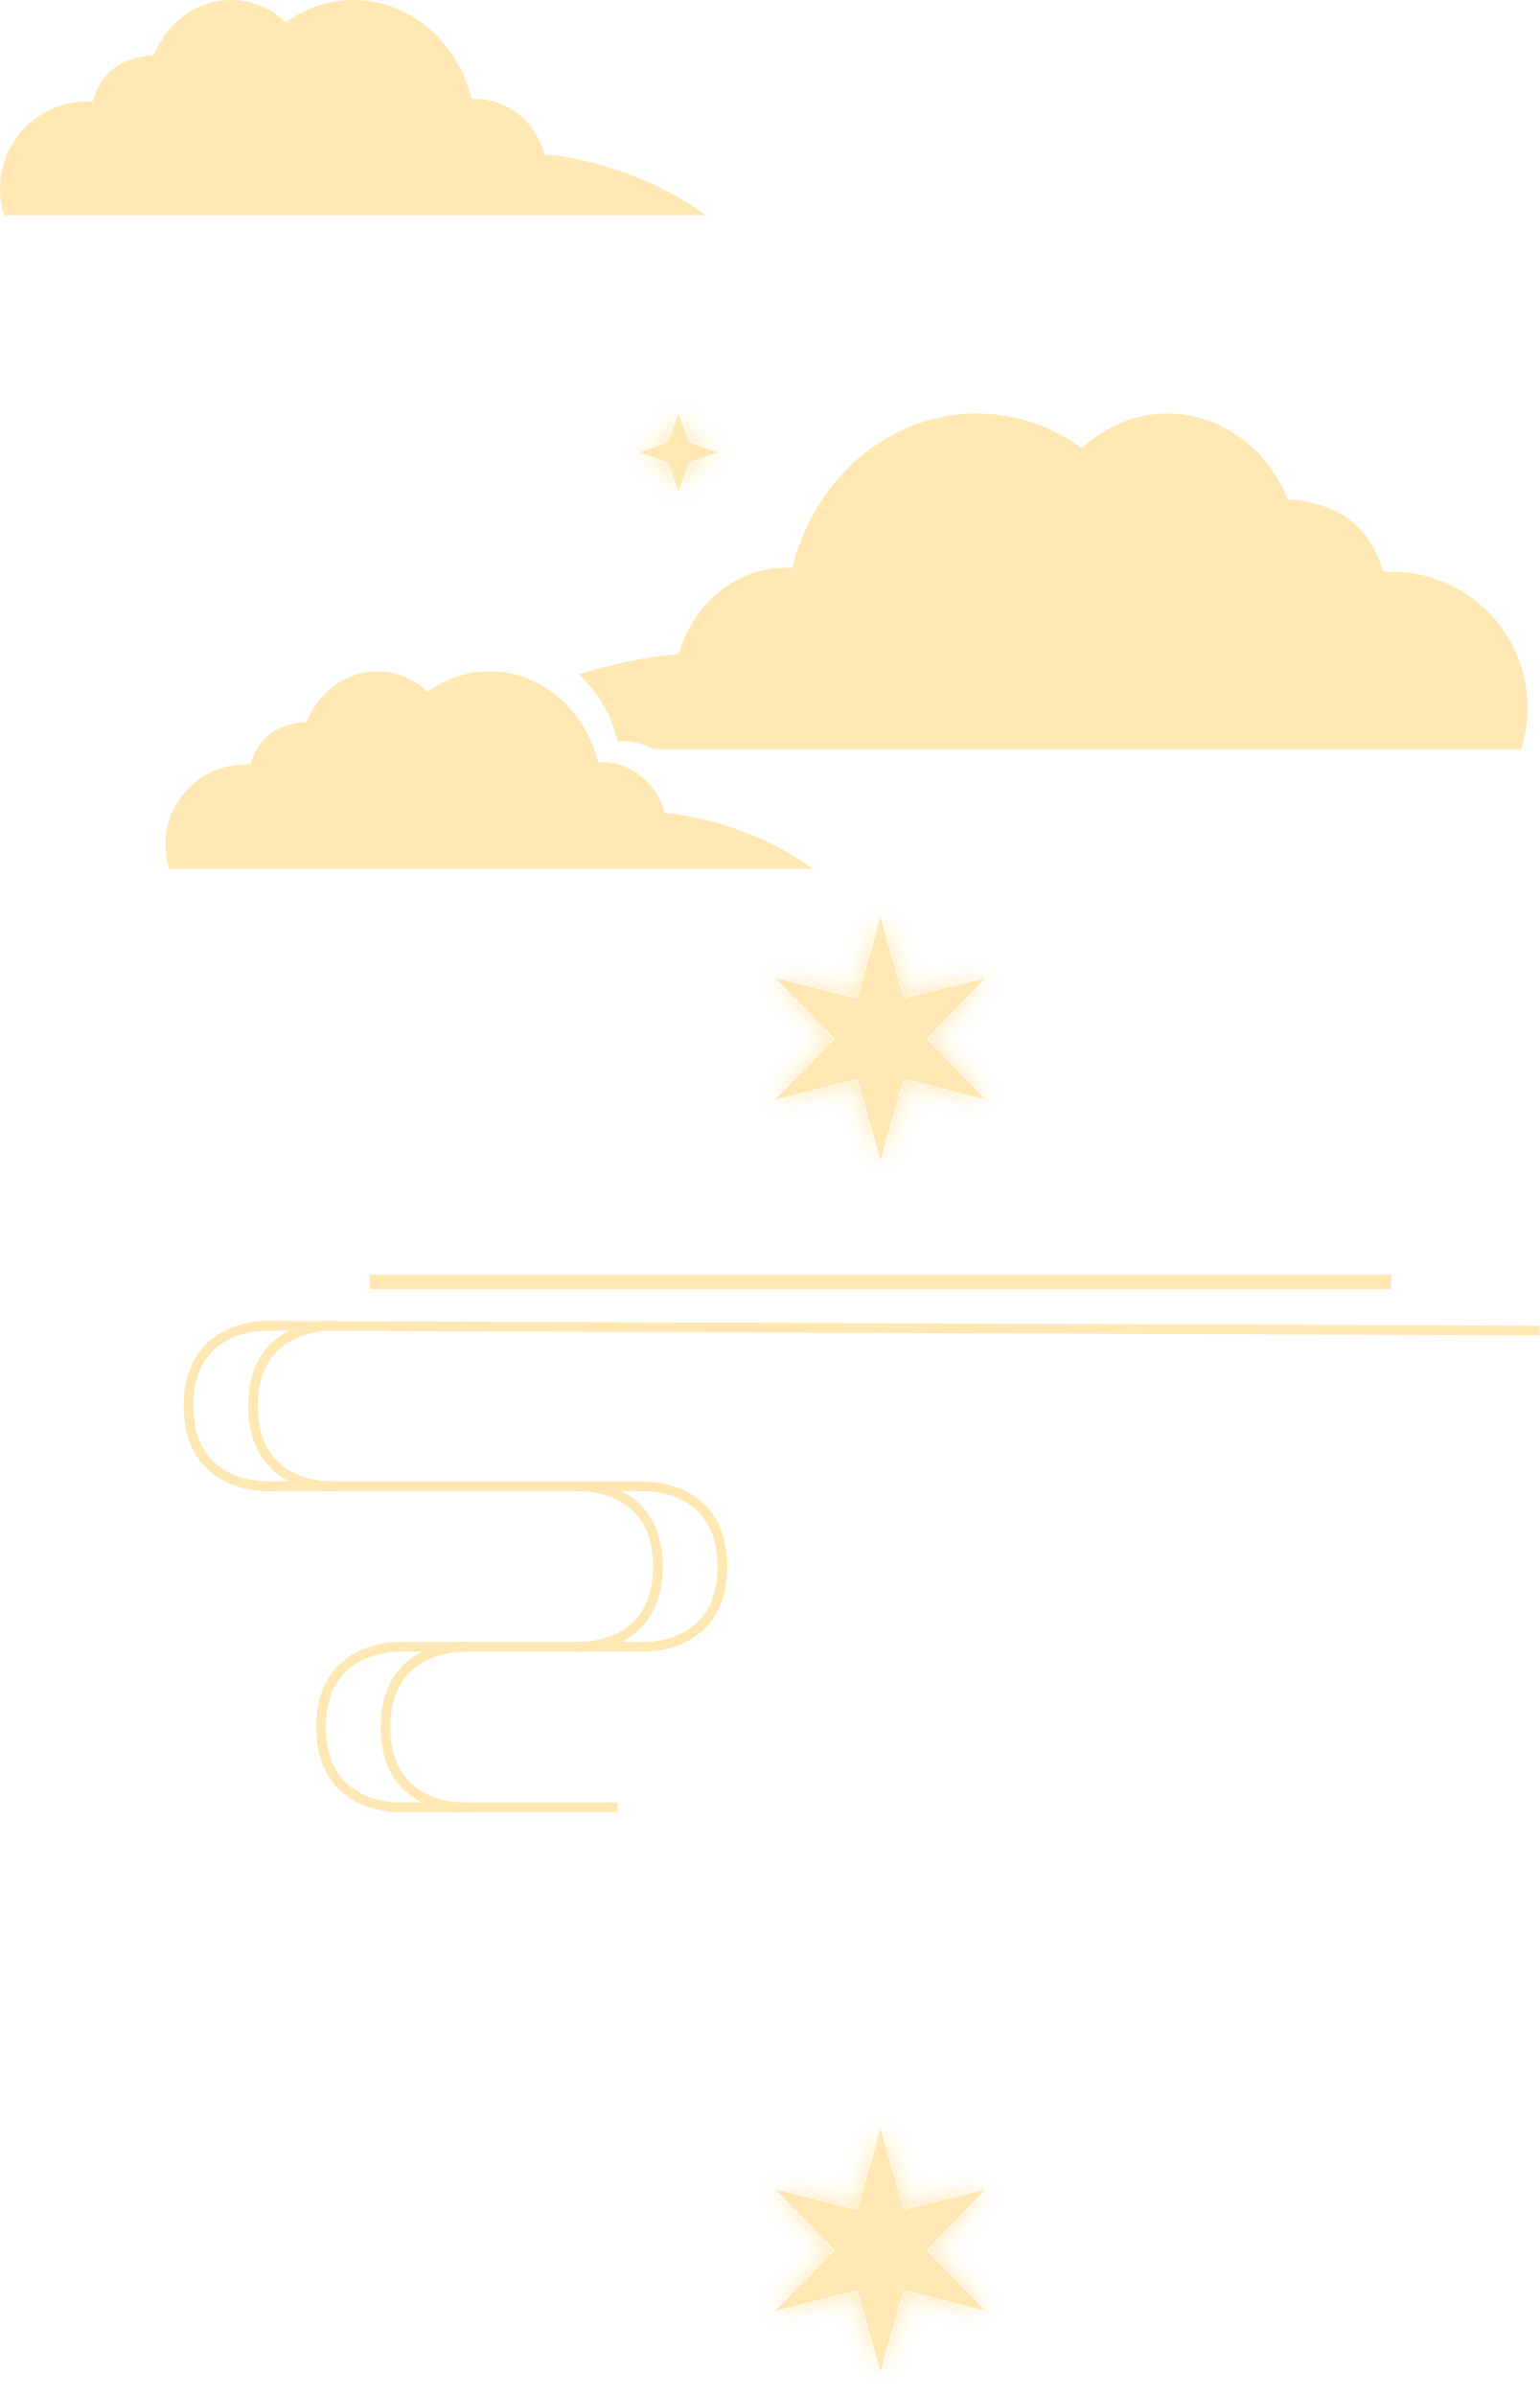
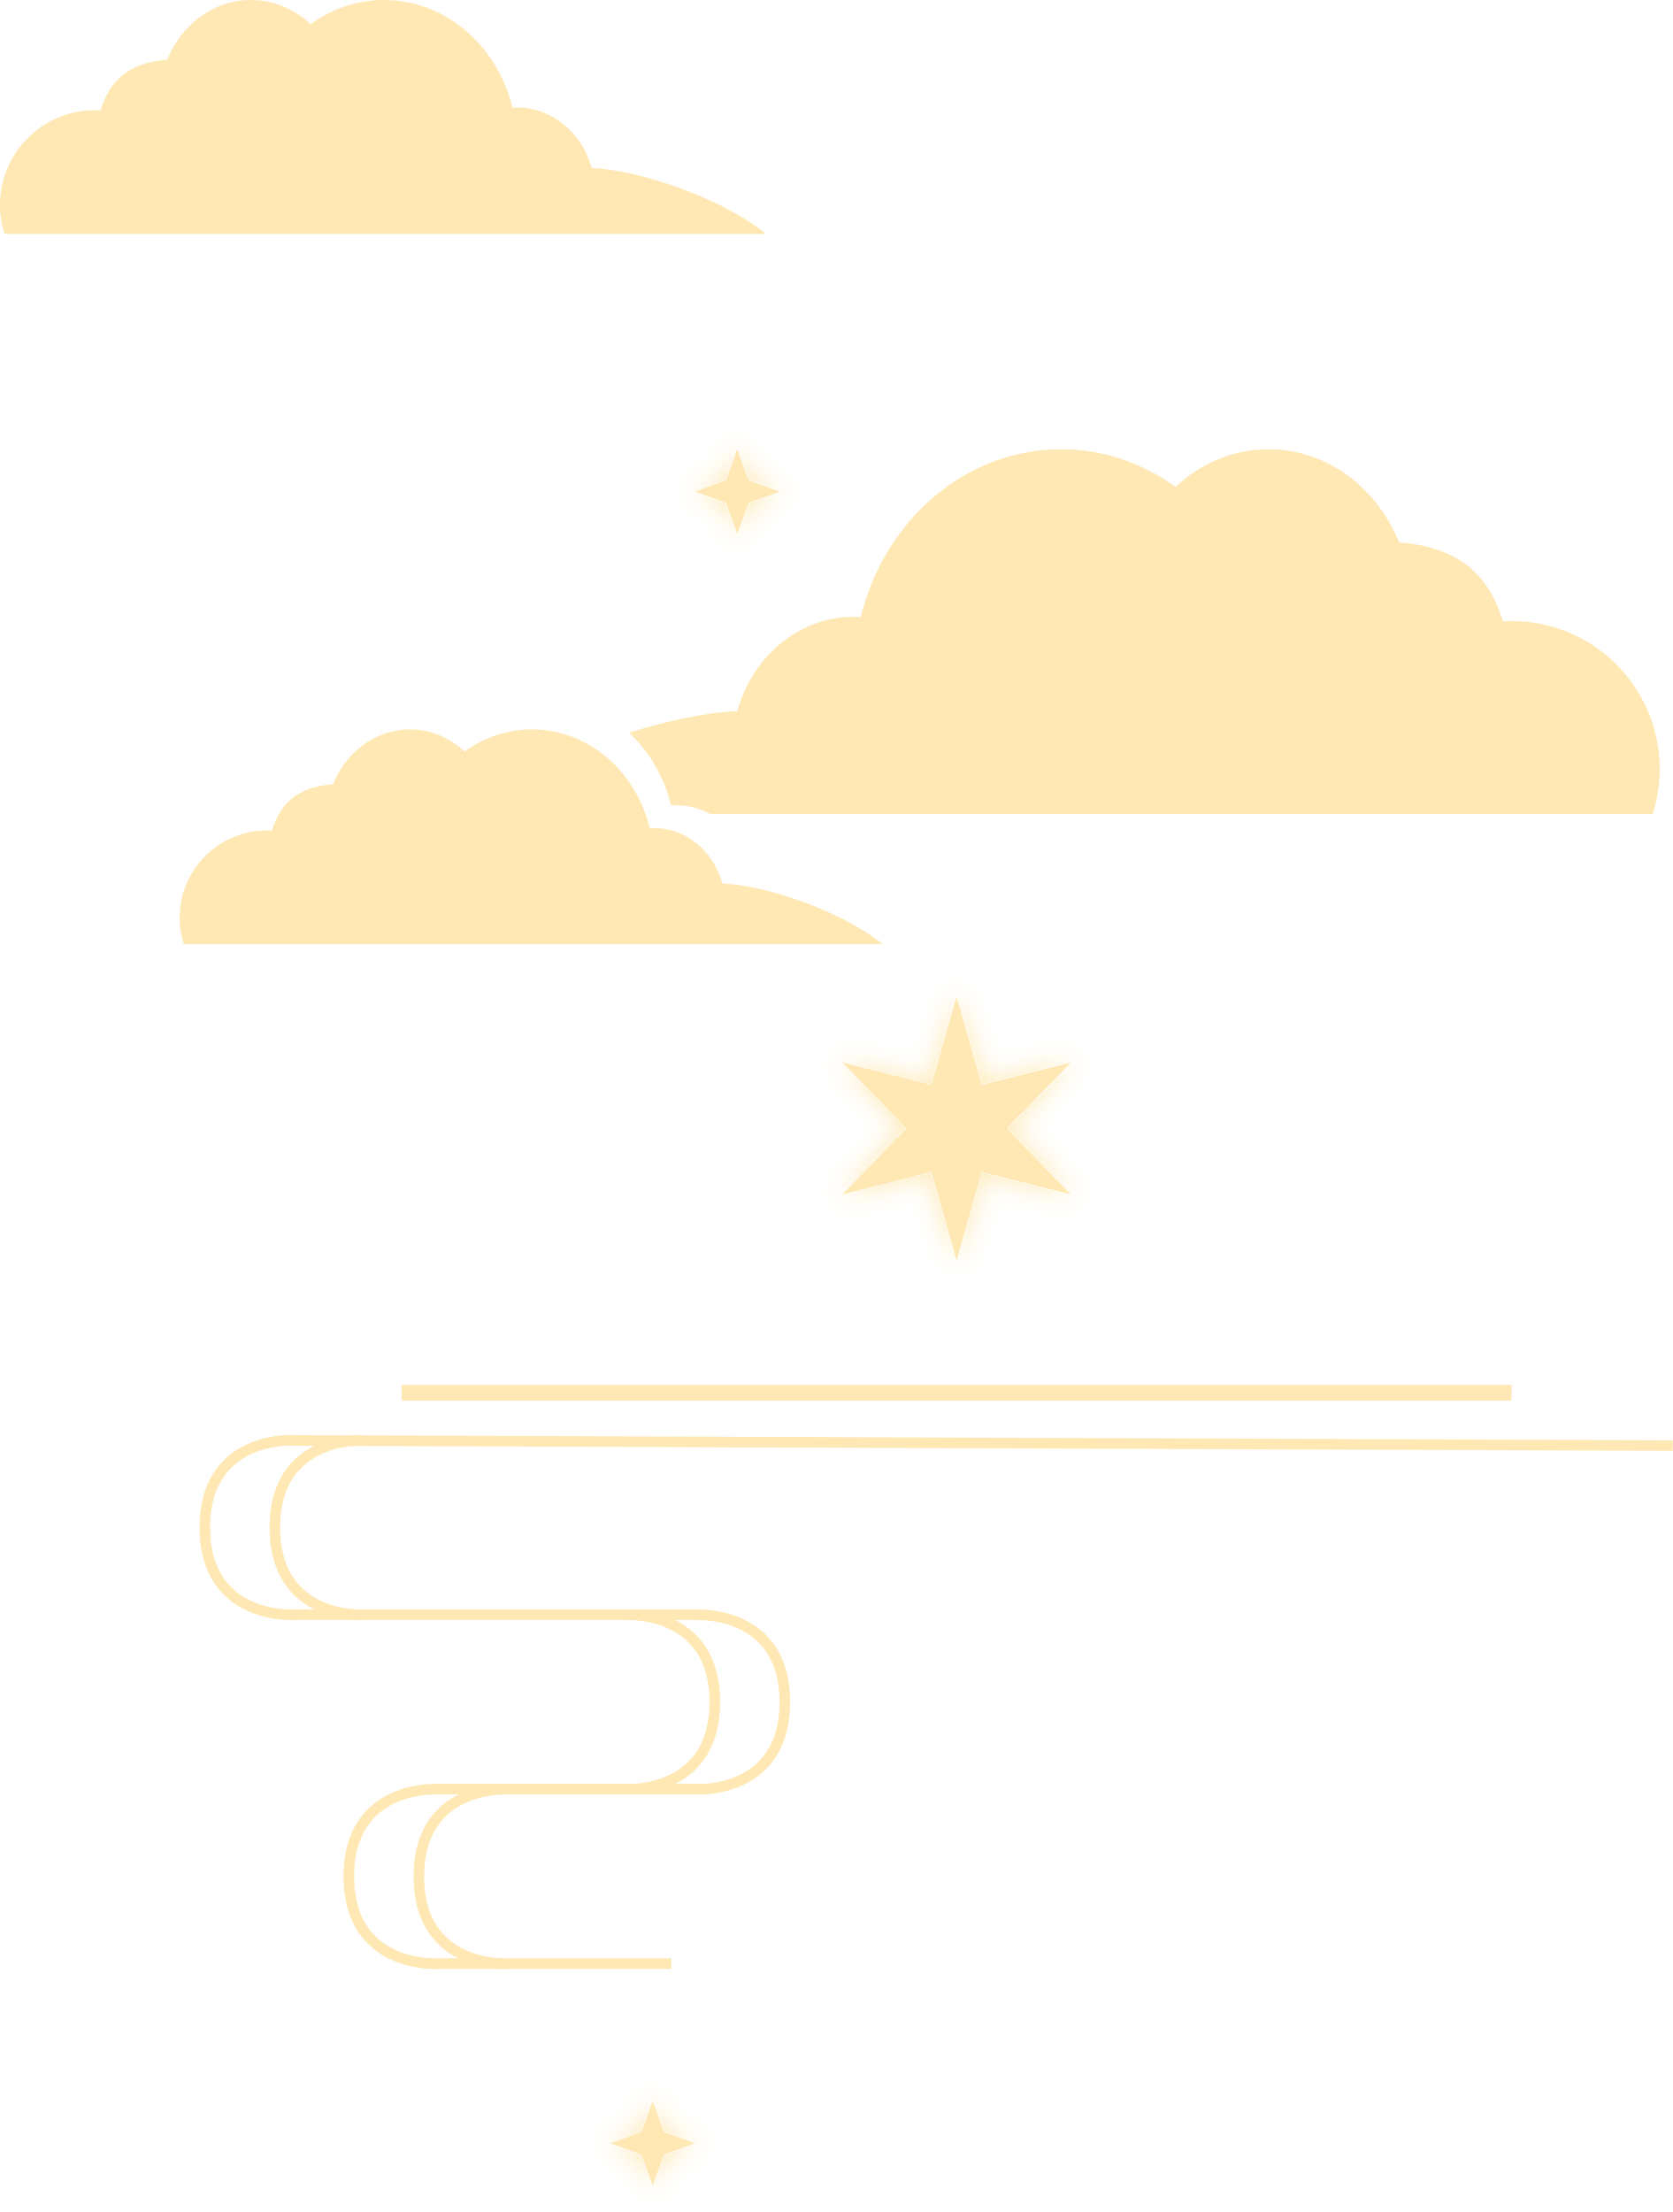
- <svg xmlns="http://www.w3.org/2000/svg" width="633" height="985" viewBox="0 0 633 985" fill="none">
+ <svg xmlns="http://www.w3.org/2000/svg" width="633" height="837" viewBox="0 0 633 837" fill="none">
  <path d="M155.107 276C142.117 276 130.949 284.524 126.023 296.735C112.503 297.769 106.014 304.136 102.904 314.305C102.258 314.267 101.607 314.246 100.951 314.246C82.753 314.246 68 328.999 68 347.197C68 350.685 68.544 354.045 69.548 357.2H333.999C317.378 344.047 289.1 334.966 273.389 334.295C270.016 322.151 259.696 313.313 247.487 313.312C246.957 313.312 246.429 313.331 245.906 313.364C240.618 291.843 222.65 276 201.297 276C191.874 276 183.112 279.088 175.807 284.384C170.246 279.159 163.014 276 155.107 276Z" fill="#FFE8B3" />
  <path d="M480.029 170C502.108 170 521.091 184.487 529.462 205.241C552.436 207 563.466 217.817 568.751 235.097C569.849 235.033 570.955 235 572.068 235C602.996 235 628.068 260.072 628.068 291C628.068 296.927 627.148 302.639 625.441 308H268.73C264.796 305.875 260.366 304.68 255.681 304.68C255.103 304.68 254.529 304.7 253.96 304.735C251.29 293.871 245.655 284.335 238.062 277.226C253.416 272.428 268.022 269.537 279.011 269.068C284.744 248.432 302.281 233.413 323.029 233.413C323.93 233.413 324.824 233.442 325.712 233.498C334.7 196.924 365.239 170 401.529 170C417.543 170 432.436 175.244 444.853 184.245C454.302 175.366 466.592 170 480.029 170Z" fill="#FFE8B3" />
-   <path d="M94.966 0C80.803 0 68.629 9.294 63.259 22.606C48.518 23.734 41.441 30.674 38.051 41.761C37.347 41.72 36.638 41.697 35.924 41.697C16.084 41.697 0 57.781 0 77.621C9.08771e-06 81.424 0.594 85.087 1.688 88.526H289.999C271.878 74.186 241.049 64.285 223.92 63.554C220.243 50.315 208.991 40.68 195.681 40.68C195.103 40.68 194.529 40.7 193.96 40.735C188.194 17.272 168.604 0 145.323 0C135.051 0 125.496 3.364 117.531 9.138C111.469 3.442 103.585 0 94.966 0Z" fill="#FFE8B3" />
-   <g filter="url(#filter0_d_121_159)">
-     <path d="M362 875L371.549 908.46L405.301 900L381.098 925L405.301 950L371.549 941.54L362 975L352.451 941.54L318.699 950L342.902 925L318.699 900L352.451 908.46L362 875Z" fill="#FFE8B3" />
-   </g>
-   <g filter="url(#filter1_d_121_159)">
+   <path d="M94.966 0C80.803 0 68.629 9.294 63.259 22.606C48.518 23.734 41.441 30.674 38.051 41.761C37.347 41.72 36.638 41.697 35.924 41.697C16.084 41.697 0 57.781 0 77.621C0 81.424 0.594 85.087 1.688 88.526H289.999C271.878 74.186 241.049 64.285 223.92 63.554C220.243 50.315 208.991 40.68 195.681 40.68C195.103 40.68 194.529 40.7 193.96 40.735C188.194 17.272 168.604 0 145.323 0C135.051 0 125.496 3.364 117.531 9.138C111.469 3.442 103.585 0 94.966 0Z" fill="#FFE8B3" />
+   <g filter="url(#filter0_d_142_97)">
    <path d="M362 377L371.549 410.46L405.301 402L381.098 427L405.301 452L371.549 443.54L362 477L352.451 443.54L318.699 452L342.902 427L318.699 402L352.451 410.46L362 377Z" fill="#FFE8B3" />
  </g>
-   <g filter="url(#filter2_d_121_159)">
+   <g filter="url(#filter1_d_142_97)">
    <path d="M279 170L283.321 181.679L295 186L283.321 190.321L279 202L274.679 190.321L263 186L274.679 181.679L279 170Z" fill="#FFE8B3" />
  </g>
  <line x1="632.992" y1="547" x2="108.992" y2="545.037" stroke="#FFE8B3" stroke-width="4" />
  <line x1="572" y1="527" x2="152" y2="527" stroke="#FFE8B3" stroke-width="6" />
  <line x1="265" y1="611" x2="109" y2="611" stroke="#FFE8B3" stroke-width="4" />
  <line x1="265" y1="677" x2="164" y2="677" stroke="#FFE8B3" stroke-width="4" />
  <line x1="254" y1="743" x2="164" y2="743" stroke="#FFE8B3" stroke-width="4" />
  <path d="M111 545C111 545 77.5 543 77.5 578C77.5 613.001 111 611 111 611" stroke="#FFE8B3" stroke-width="4" />
  <path d="M137.5 545.021C137.5 545.021 104 543.021 104 578.021C104 613.021 137.5 611.021 137.5 611.021" stroke="#FFE8B3" stroke-width="4" />
  <path d="M263.5 677.042C263.5 677.042 297 679.042 297 644.042C297 609.042 263.5 611.042 263.5 611.042" stroke="#FFE8B3" stroke-width="4" />
  <path d="M237 677.021C237 677.021 270.5 679.021 270.5 644.021C270.5 609.021 237 611.021 237 611.021" stroke="#FFE8B3" stroke-width="4" />
  <path d="M165.5 677.021C165.5 677.021 132 675.021 132 710.021C132 745.021 165.5 743.021 165.5 743.021" stroke="#FFE8B3" stroke-width="4" />
  <path d="M192 677.042C192 677.042 158.5 675.042 158.5 710.042C158.5 745.042 192 743.042 192 743.042" stroke="#FFE8B3" stroke-width="4" />
+   <g filter="url(#filter2_d_142_97)">
+     <path d="M247 795L251.321 806.679L263 811L251.321 815.321L247 827L242.679 815.321L231 811L242.679 806.679L247 795Z" fill="#FFE8B3" />
+   </g>
  <defs>
-     <filter id="filter0_d_121_159" x="308.699" y="865" width="106.603" height="120" filterUnits="userSpaceOnUse" color-interpolation-filters="sRGB">
+     <filter id="filter0_d_142_97" x="308.699" y="367" width="106.603" height="120" filterUnits="userSpaceOnUse" color-interpolation-filters="sRGB">
      <feFlood flood-opacity="0" result="BackgroundImageFix" />
      <feColorMatrix in="SourceAlpha" type="matrix" values="0 0 0 0 0 0 0 0 0 0 0 0 0 0 0 0 0 0 127 0" result="hardAlpha" />
      <feOffset />
      <feGaussianBlur stdDeviation="5" />
      <feComposite in2="hardAlpha" operator="out" />
      <feColorMatrix type="matrix" values="0 0 0 0 1 0 0 0 0 0.911 0 0 0 0 0.704 0 0 0 1 0" />
-       <feBlend mode="normal" in2="BackgroundImageFix" result="effect1_dropShadow_121_159" />
-       <feBlend mode="normal" in="SourceGraphic" in2="effect1_dropShadow_121_159" result="shape" />
+       <feBlend mode="normal" in2="BackgroundImageFix" result="effect1_dropShadow_142_97" />
+       <feBlend mode="normal" in="SourceGraphic" in2="effect1_dropShadow_142_97" result="shape" />
    </filter>
-     <filter id="filter1_d_121_159" x="308.699" y="367" width="106.603" height="120" filterUnits="userSpaceOnUse" color-interpolation-filters="sRGB">
+     <filter id="filter1_d_142_97" x="253" y="160" width="52" height="52" filterUnits="userSpaceOnUse" color-interpolation-filters="sRGB">
      <feFlood flood-opacity="0" result="BackgroundImageFix" />
      <feColorMatrix in="SourceAlpha" type="matrix" values="0 0 0 0 0 0 0 0 0 0 0 0 0 0 0 0 0 0 127 0" result="hardAlpha" />
      <feOffset />
      <feGaussianBlur stdDeviation="5" />
      <feComposite in2="hardAlpha" operator="out" />
      <feColorMatrix type="matrix" values="0 0 0 0 1 0 0 0 0 0.911 0 0 0 0 0.704 0 0 0 1 0" />
-       <feBlend mode="normal" in2="BackgroundImageFix" result="effect1_dropShadow_121_159" />
-       <feBlend mode="normal" in="SourceGraphic" in2="effect1_dropShadow_121_159" result="shape" />
+       <feBlend mode="normal" in2="BackgroundImageFix" result="effect1_dropShadow_142_97" />
+       <feBlend mode="normal" in="SourceGraphic" in2="effect1_dropShadow_142_97" result="shape" />
    </filter>
-     <filter id="filter2_d_121_159" x="253" y="160" width="52" height="52" filterUnits="userSpaceOnUse" color-interpolation-filters="sRGB">
+     <filter id="filter2_d_142_97" x="221" y="785" width="52" height="52" filterUnits="userSpaceOnUse" color-interpolation-filters="sRGB">
      <feFlood flood-opacity="0" result="BackgroundImageFix" />
      <feColorMatrix in="SourceAlpha" type="matrix" values="0 0 0 0 0 0 0 0 0 0 0 0 0 0 0 0 0 0 127 0" result="hardAlpha" />
      <feOffset />
      <feGaussianBlur stdDeviation="5" />
      <feComposite in2="hardAlpha" operator="out" />
      <feColorMatrix type="matrix" values="0 0 0 0 1 0 0 0 0 0.911 0 0 0 0 0.704 0 0 0 1 0" />
-       <feBlend mode="normal" in2="BackgroundImageFix" result="effect1_dropShadow_121_159" />
-       <feBlend mode="normal" in="SourceGraphic" in2="effect1_dropShadow_121_159" result="shape" />
+       <feBlend mode="normal" in2="BackgroundImageFix" result="effect1_dropShadow_142_97" />
+       <feBlend mode="normal" in="SourceGraphic" in2="effect1_dropShadow_142_97" result="shape" />
    </filter>
  </defs>
</svg>
